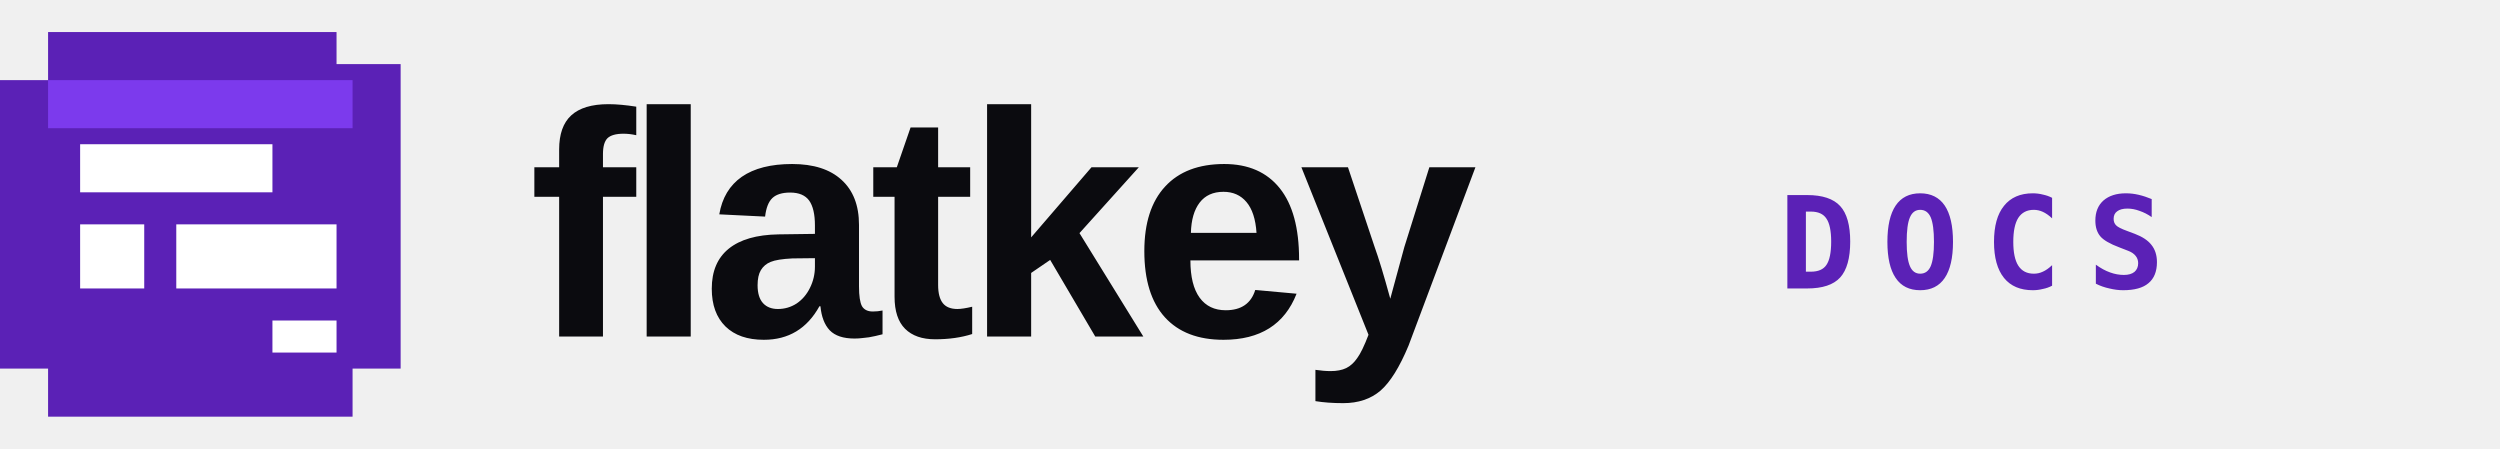
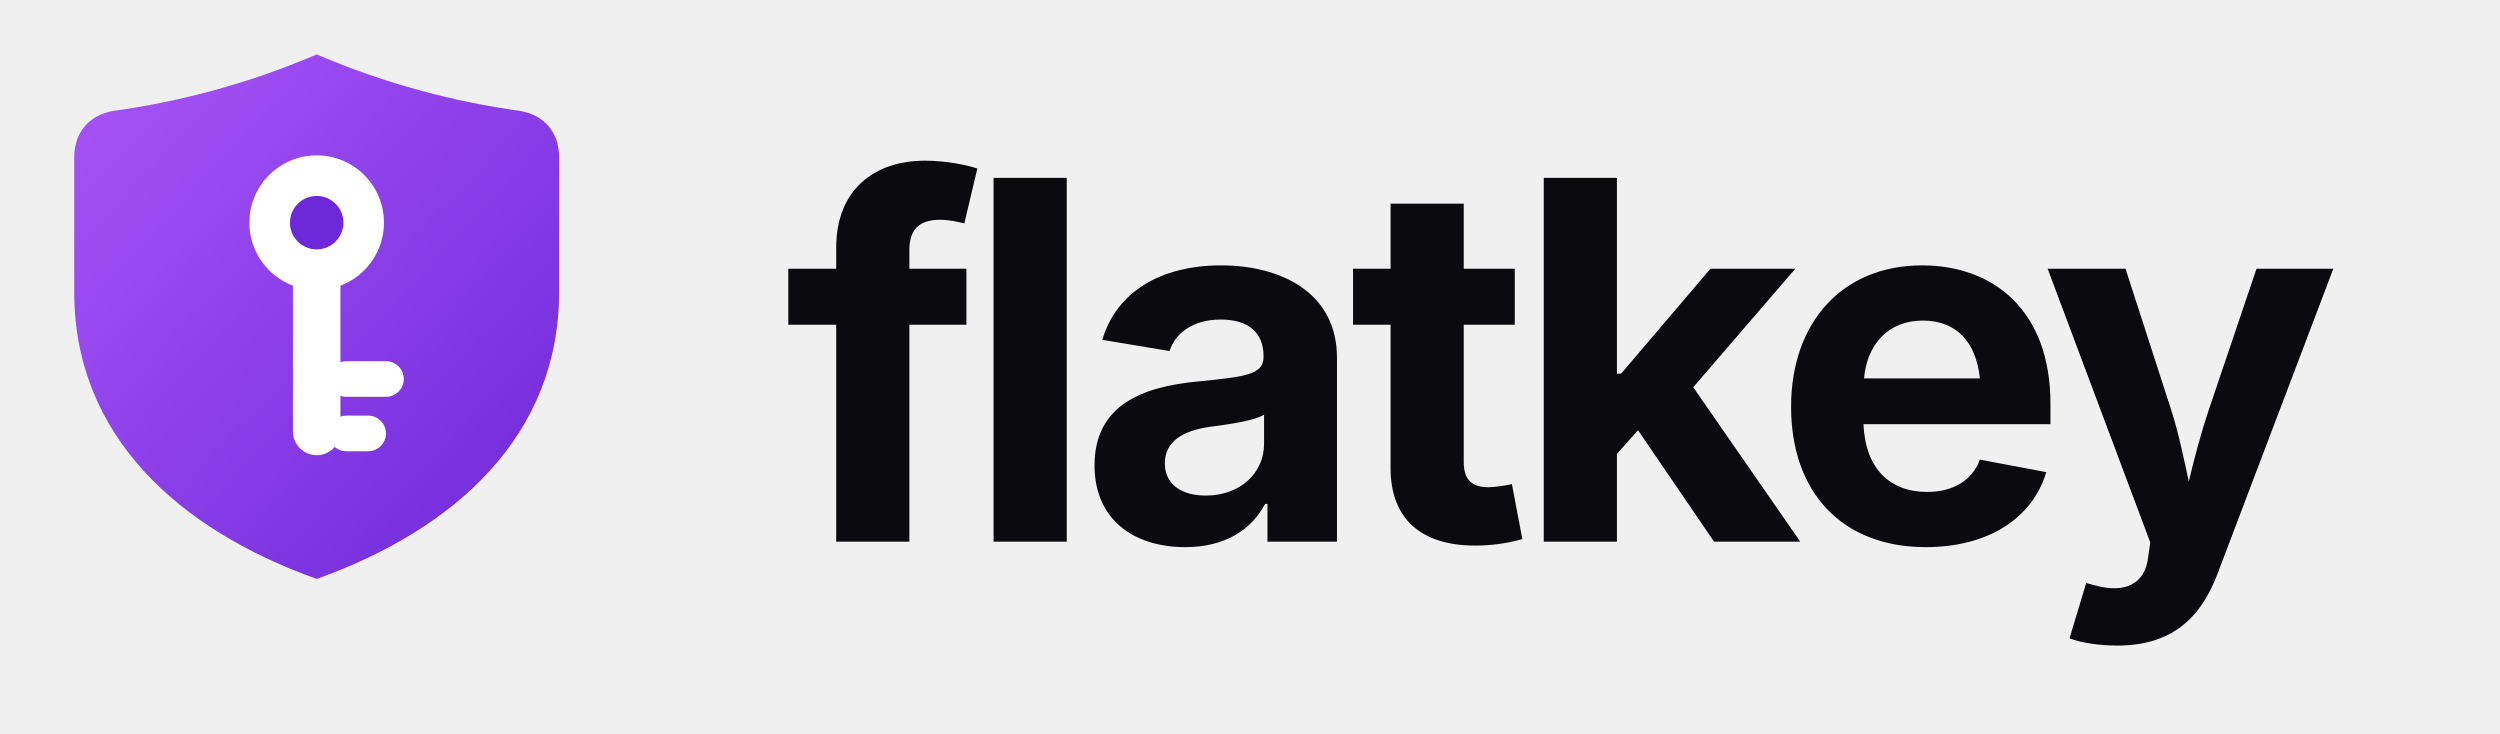
- <svg xmlns="http://www.w3.org/2000/svg" width="156" height="28" viewBox="0 0 156 28" fill="none" role="img" aria-labelledby="title">
-   <path d="M0 5H3V2H21V4H25V23H22V26H3V23H0V5Z" fill="#5B21B6" />
-   <path d="M3 5H22V8H3V5Z" fill="#7C3AED" />
-   <path d="M5 9H17V12H5V9ZM5 14H9V18H5V14ZM11 14H21V18H11V14ZM17 20H21V22H17V20Z" fill="white" />
-   <text x="33" y="21" fill="#0B0B0F" font-family="Public Sans, Arial, sans-serif" font-size="20" font-weight="700" letter-spacing="-0.7">flatkey</text>
-   <text x="111" y="18" fill="#5B21B6" font-family="JetBrains Mono, Consolas, monospace" font-size="8" font-weight="600" letter-spacing="1.6">DOCS</text>
+ <svg xmlns="http://www.w3.org/2000/svg" width="150" height="44" viewBox="0 0 150 44" fill="none" role="img" aria-labelledby="flatkey-logo-light-title">
+   <defs>
+     <linearGradient id="flatkey-logo-light-gradient" x1="0" y1="0" x2="1" y2="1">
+       <stop stop-color="#A855F7" />
+       <stop offset="1" stop-color="#6D28D9" />
+     </linearGradient>
+   </defs>
+   <g transform="scale(0.59375)">
+     <path d="M32 5.5C39 8.5 46 10.3 52.5 11.2C55 11.6 56.5 13.4 56.5 15.9V29.5C56.5 44 46 53.5 32 58.5C18 53.5 7.5 44 7.5 29.5V15.9C7.5 13.4 9 11.6 11.5 11.2C18 10.3 25 8.5 32 5.5Z" fill="url(#flatkey-logo-light-gradient)" />
+     <circle cx="32" cy="22.5" r="6.8" fill="#FFFFFF" />
+     <circle cx="32" cy="22.5" r="2.7" fill="#6D28D9" />
+     <rect x="29.6" y="26" width="4.8" height="20" rx="2.4" fill="#FFFFFF" />
+     <rect x="33.2" y="36.5" width="7.6" height="3.6" rx="1.8" fill="#FFFFFF" />
+     <rect x="33.2" y="42" width="5.8" height="3.6" rx="1.8" fill="#FFFFFF" />
+   </g>
+   <text x="47" y="32.5" fill="#0B0B0F" font-family="Public Sans, Inter, Arial, sans-serif" font-size="30" font-weight="700" letter-spacing="-1.2">flatkey</text>
</svg>
